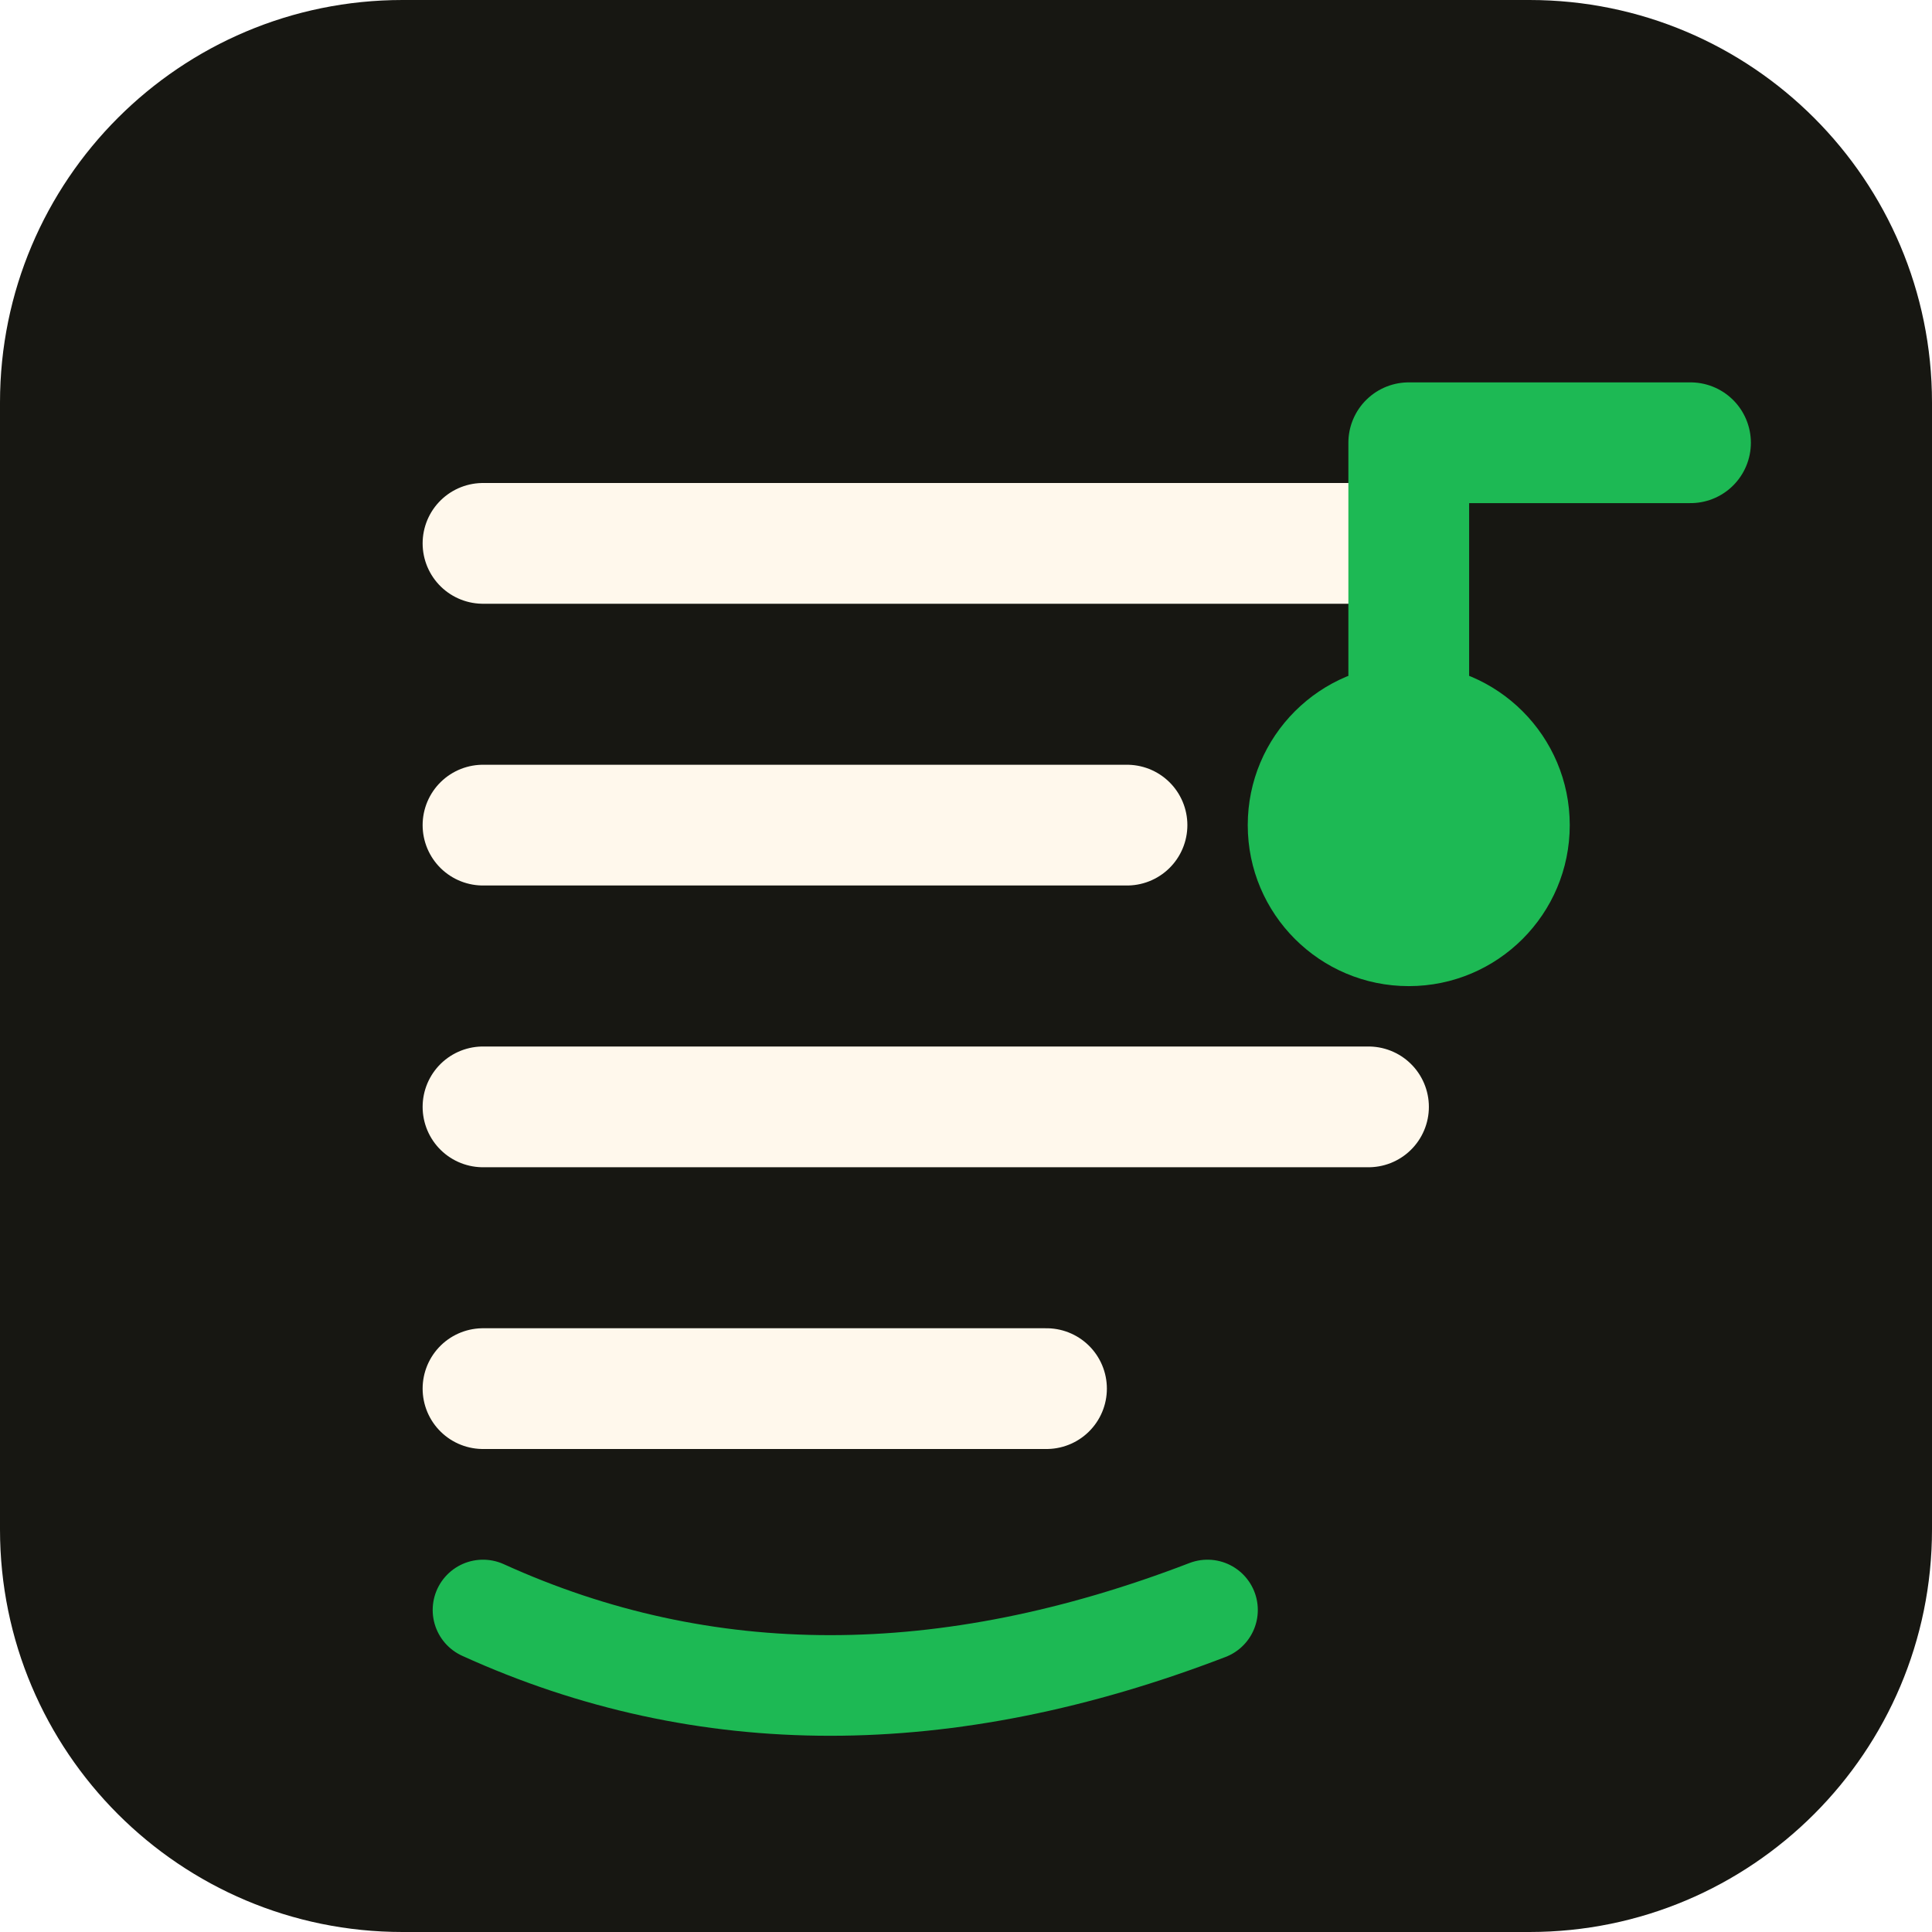
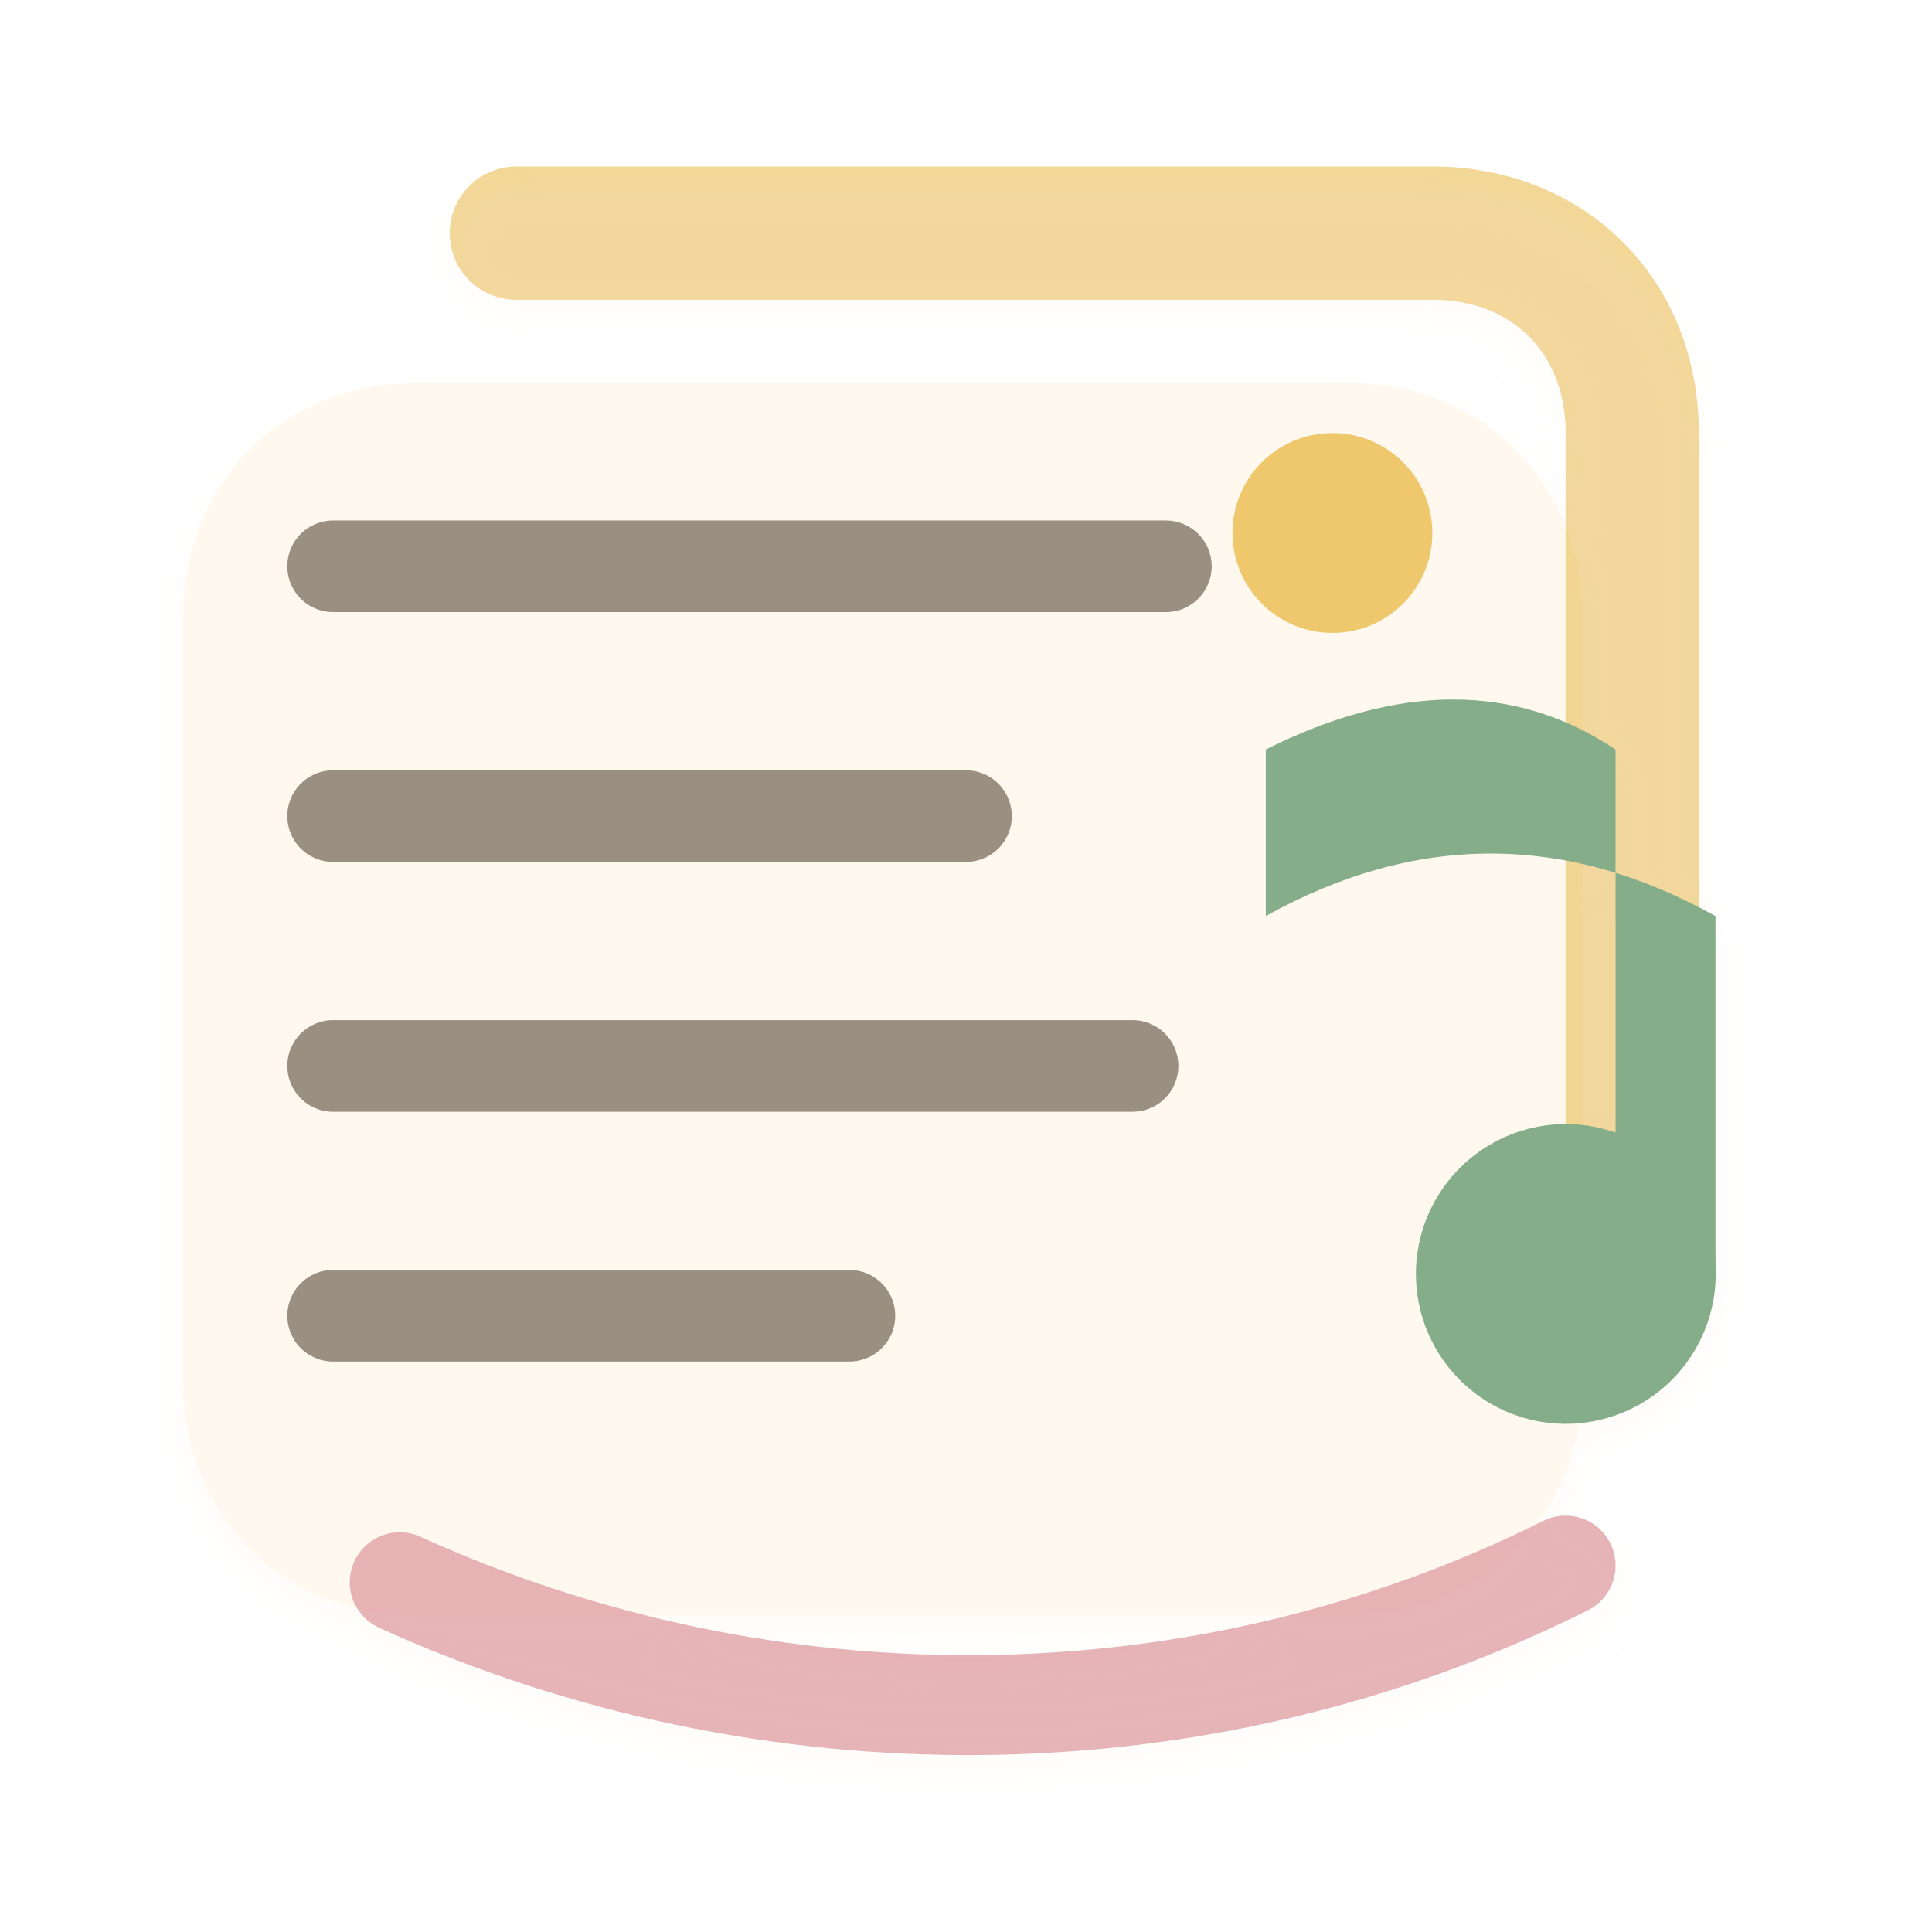
- <svg xmlns="http://www.w3.org/2000/svg" viewBox="0 0 96 96" role="img" aria-label="Spotify playlist versions">
-   <rect width="96" height="96" rx="20" fill="#171712" />
-   <path d="M24 27h44M24 41h32M24 55h44M24 69h28" fill="none" stroke="#fff8ec" stroke-width="6" stroke-linecap="round" />
-   <circle cx="70" cy="41" r="8" fill="#1db954" />
-   <path d="M70 41V22h14" fill="none" stroke="#1db954" stroke-width="6" stroke-linecap="round" stroke-linejoin="round" />
-   <path d="M24 80c11 5 23 5 36 0" fill="none" stroke="#1db954" stroke-width="5" stroke-linecap="round" />
+ <svg xmlns="http://www.w3.org/2000/svg" width="128" height="128" viewBox="6 6 116 116" role="img" aria-label="Spotify playlist versions icon">
+   <defs>
+     <filter id="d" x="-35%" y="-35%" width="170%" height="170%" color-interpolation-filters="sRGB">
+       <feDropShadow dx="0" dy="10" stdDeviation="6" flood-color="#2b211d" flood-opacity=".16" />
+       <feDropShadow dx="0" dy="1" stdDeviation="1" flood-color="#fffaf4" flood-opacity=".52" />
+     </filter>
+     <linearGradient id="paper" x1="20" y1="18" x2="108" y2="114">
+       <stop stop-color="#fff8ef" />
+       <stop offset="1" stop-color="#e7d8c4" />
+     </linearGradient>
+     <linearGradient id="green" x1="18" y1="20" x2="108" y2="112">
+       <stop stop-color="#86ad8a" />
+       <stop offset=".55" stop-color="#5f8b69" />
+       <stop offset="1" stop-color="#3f6a4d" />
+     </linearGradient>
+     <linearGradient id="gold" x1="20" y1="16" x2="108" y2="112">
+       <stop stop-color="#efc86d" />
+       <stop offset=".58" stop-color="#bd8740" />
+       <stop offset="1" stop-color="#7c5529" />
+     </linearGradient>
+     <linearGradient id="rose" x1="20" y1="18" x2="108" y2="114">
+       <stop stop-color="#e1a2a6" />
+       <stop offset=".56" stop-color="#bd747b" />
+       <stop offset="1" stop-color="#854f58" />
+     </linearGradient>
+     <linearGradient id="ink" x1="18" y1="14" x2="108" y2="116">
+       <stop stop-color="#756657" />
+       <stop offset="1" stop-color="#473d34" />
+     </linearGradient>
+   </defs>
+   <g filter="url(#d)">
+     <path d="M31 29h56c8 0 14 6 14 14v46c0 8-6 14-14 14H31c-8 0-14-6-14-14V43c0-8 6-14 14-14z" fill="url(#paper)" />
+     <path d="M37 20h55c7 0 12 5 12 12v46" fill="none" stroke="url(#gold)" stroke-width="8" stroke-linecap="round" opacity=".72" />
+     <path d="M26 40h50M26 55h38M26 70h48M26 85h31" fill="none" stroke="url(#ink)" stroke-width="5.5" stroke-linecap="round" opacity=".72" />
+     <path d="M82 61c9-5 18-5 27 0v21a9 9 0 1 1-6-8V51c-6-4-13-4-21 0z" fill="url(#green)" />
+     <circle cx="101" cy="82" r="8" fill="url(#green)" />
+     <path d="M30 101c22 10 48 10 70-1" fill="none" stroke="url(#rose)" stroke-width="6" stroke-linecap="round" opacity=".82" />
+     <circle cx="86" cy="38" r="6" fill="url(#gold)" />
+   </g>
</svg>
